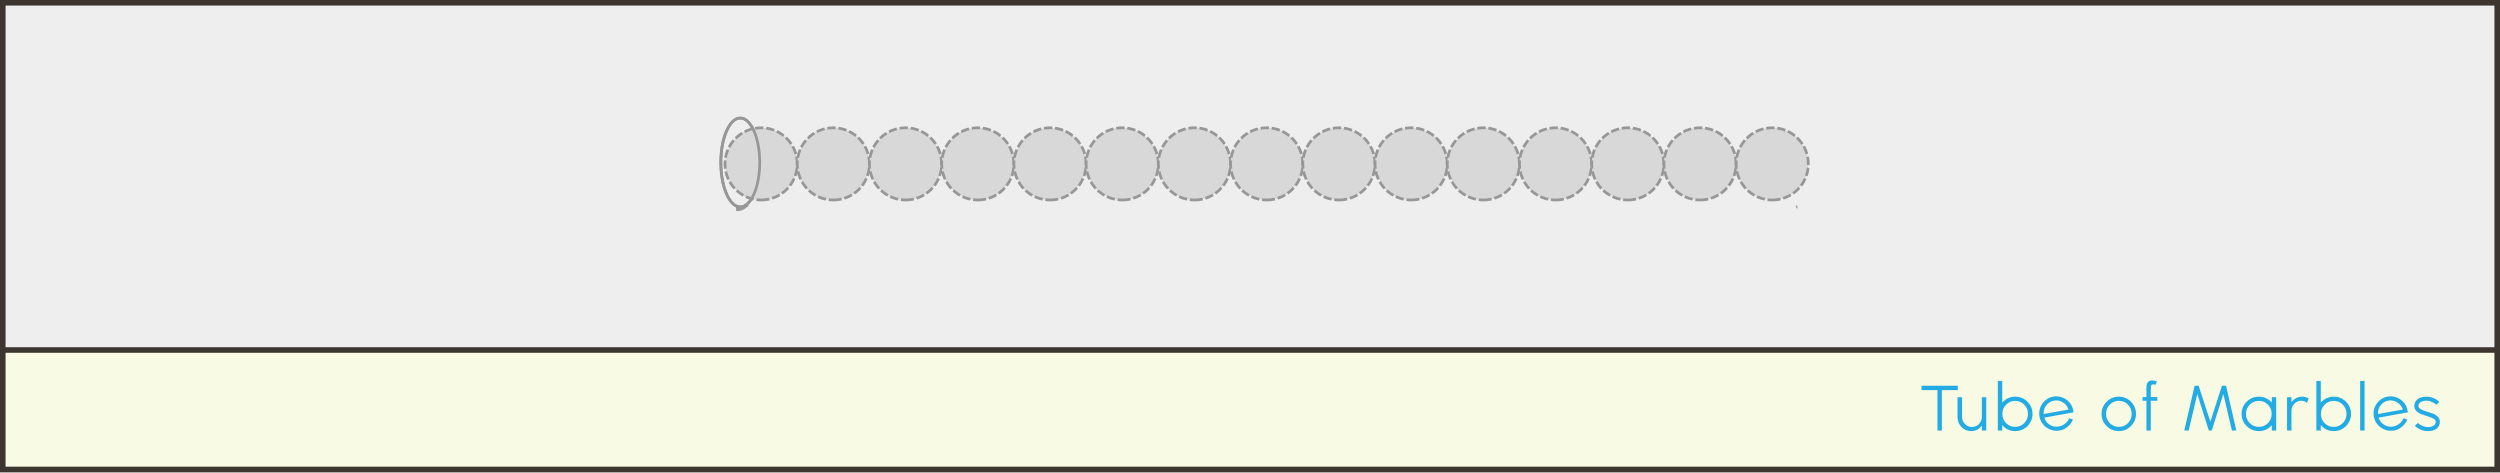
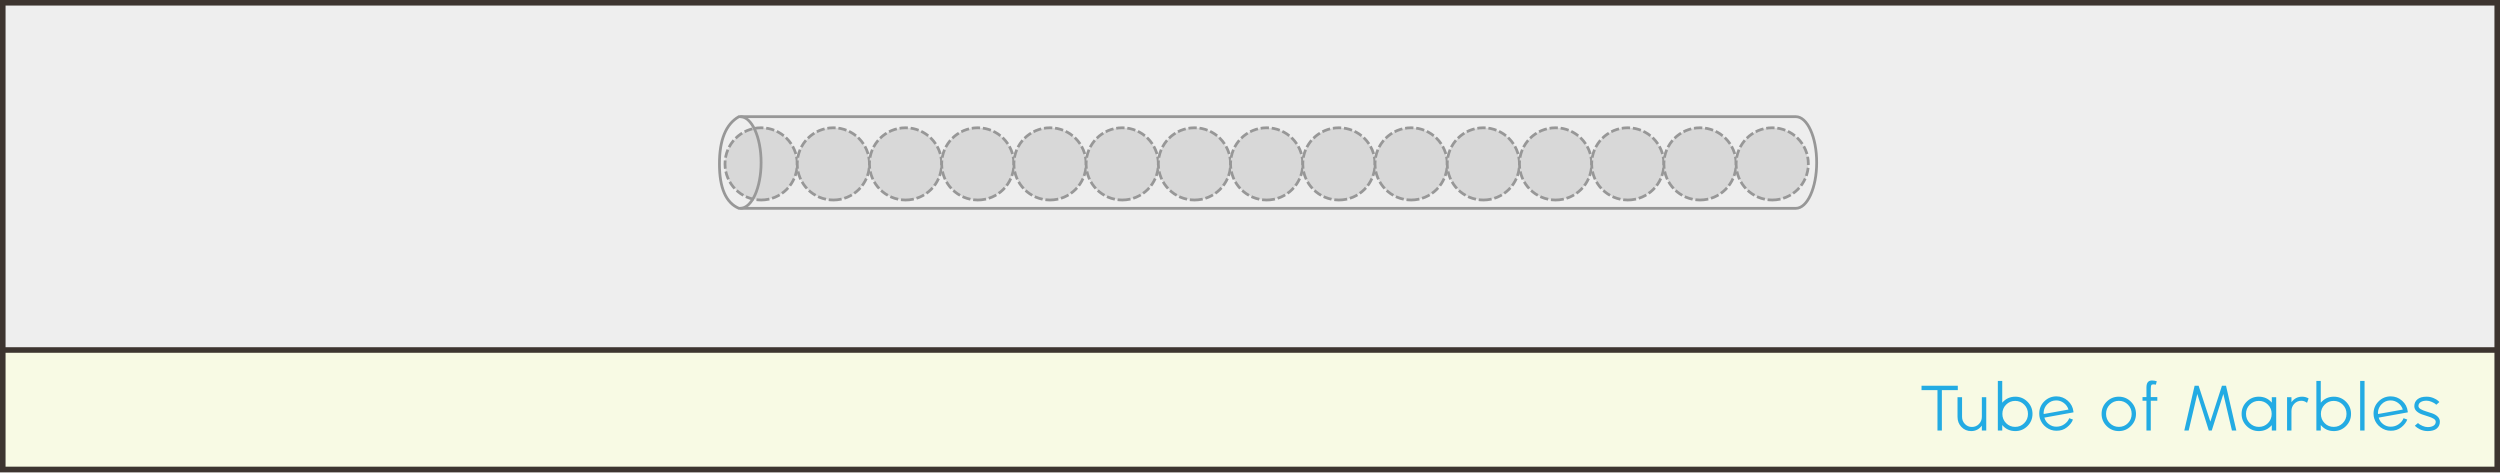
<svg xmlns="http://www.w3.org/2000/svg" width="900px" height="170px" viewBox="0 0 900 170" version="1.1">
  <g id="Tube_of_Marbles" stroke="none" stroke-width="1" fill="none" fill-rule="evenodd">
    <g id="Illustration_Frame">
      <rect id="Rectangle" stroke="#3D3530" stroke-width="2" fill="#EEEEEE" x="1" y="1" width="898" height="168" />
      <rect id="Rectangle-Copy" stroke="#3D3530" stroke-width="2" fill="#F8FAE4" x="1" y="126" width="898" height="43" />
      <path d="M699.072,155 L699.072,140.456 L704.808,140.456 L704.808,138.872 L691.752,138.872 L691.752,140.456 L697.488,140.456 L697.488,155 L699.072,155 Z M709.627,155.192 C711.211,155.192 712.491,154.536 713.467,153.224 L713.467,153.224 L713.467,155 L715.051,155 L715.051,143 L713.467,143 L713.467,150.032 C713.467,151.056 713.123,151.924 712.435,152.636 C711.747,153.348 710.899,153.704 709.891,153.704 C708.899,153.704 708.059,153.348 707.371,152.636 C706.683,151.924 706.339,151.056 706.339,150.032 L706.339,150.032 L706.339,143 L704.707,143 L704.707,150.08 C704.707,151.52 705.179,152.732 706.123,153.716 C707.067,154.7 708.235,155.192 709.627,155.192 Z M725.509,155.192 C727.221,155.192 728.681,154.588 729.889,153.38 C731.097,152.172 731.701,150.712 731.701,149 C731.701,147.288 731.097,145.828 729.889,144.62 C728.681,143.412 727.221,142.808 725.509,142.808 C723.605,142.808 722.037,143.528 720.805,144.968 L720.805,144.968 L720.805,137.144 L719.221,137.144 L719.221,155 L720.805,155 L720.805,153.008 C722.021,154.464 723.589,155.192 725.509,155.192 Z M725.461,153.68 C724.181,153.68 723.093,153.232 722.197,152.336 C721.301,151.424 720.853,150.312 720.853,149 C720.853,147.688 721.301,146.58 722.197,145.676 C723.093,144.772 724.181,144.32 725.461,144.32 C726.741,144.32 727.829,144.772 728.725,145.676 C729.621,146.58 730.069,147.688 730.069,149 C730.069,150.312 729.621,151.42 728.725,152.324 C727.829,153.228 726.741,153.68 725.461,153.68 Z M740.312,155.072 C741.784,155.088 743.052,154.672 744.116,153.824 C745.18,152.976 745.896,152.048 746.264,151.04 L746.264,151.04 L744.92,150.56 C744.616,151.376 744.04,152.088 743.192,152.696 C742.344,153.304 741.384,153.608 740.312,153.608 C739.32,153.624 738.416,153.324 737.6,152.708 C736.784,152.092 736.24,151.304 735.968,150.344 L735.968,150.344 L746.456,148.448 C746.456,148.32 746.448,148.216 746.432,148.136 C746.256,146.6 745.584,145.312 744.416,144.272 C743.248,143.232 741.88,142.704 740.312,142.688 C738.584,142.704 737.12,143.312 735.92,144.512 C734.72,145.712 734.12,147.176 734.12,148.904 C734.12,149.528 734.2,150.104 734.36,150.632 C734.76,151.928 735.516,152.992 736.628,153.824 C737.74,154.656 738.968,155.072 740.312,155.072 Z M735.728,149.048 C735.728,148.968 735.724,148.868 735.716,148.748 C735.708,148.628 735.704,148.544 735.704,148.496 C735.768,147.312 736.228,146.296 737.084,145.448 C737.94,144.6 738.968,144.168 740.168,144.152 C741.192,144.136 742.12,144.436 742.952,145.052 C743.784,145.668 744.352,146.464 744.656,147.44 L744.656,147.44 L735.728,149.048 Z M762.765,155.192 C764.477,155.192 765.933,154.584 767.133,153.368 C768.349,152.152 768.957,150.696 768.957,149 C768.957,147.288 768.353,145.828 767.145,144.62 C765.937,143.412 764.477,142.808 762.765,142.808 C761.053,142.808 759.593,143.412 758.385,144.62 C757.177,145.828 756.573,147.288 756.573,149 C756.573,150.712 757.177,152.172 758.385,153.38 C759.593,154.588 761.053,155.192 762.765,155.192 Z M762.789,153.68 C761.509,153.68 760.421,153.228 759.525,152.324 C758.629,151.42 758.181,150.312 758.181,149 C758.181,147.688 758.629,146.576 759.525,145.664 C760.421,144.752 761.509,144.296 762.789,144.296 C764.085,144.296 765.177,144.752 766.065,145.664 C766.953,146.576 767.397,147.688 767.397,149 C767.397,150.312 766.953,151.42 766.065,152.324 C765.177,153.228 764.085,153.68 762.789,153.68 Z M774.28,155 L774.28,144.272 L776.632,144.272 L776.632,142.952 L774.28,142.952 L774.28,140.048 C774.28,139.392 774.336,138.948 774.448,138.716 C774.56,138.484 774.792,138.368 775.144,138.368 C775.464,138.368 775.784,138.408 776.104,138.488 L776.104,138.488 L776.44,137.264 L776.224,137.192 C776.08,137.144 775.86,137.096 775.564,137.048 C775.268,137 774.976,136.976 774.688,136.976 C773.376,136.976 772.72,137.808 772.72,139.472 L772.72,139.472 L772.72,142.952 L771.304,142.952 L771.304,144.272 L772.72,144.272 L772.72,155 L774.28,155 Z M787.925,155 L791.021,141.824 L795.173,155 L796.229,155 L800.405,141.824 L803.501,155 L805.085,155 L801.365,138.872 L799.901,138.872 L795.725,151.784 L791.501,138.872 L790.061,138.872 L786.341,155 L787.925,155 Z M813.168,155.192 C815.056,155.192 816.616,154.48 817.848,153.056 L817.848,153.056 L817.848,155 L819.432,155 L819.432,143 L817.848,143 L817.848,144.944 C816.632,143.52 815.072,142.808 813.168,142.808 C811.456,142.808 809.996,143.412 808.788,144.62 C807.58,145.828 806.976,147.288 806.976,149 C806.976,150.712 807.58,152.172 808.788,153.38 C809.996,154.588 811.456,155.192 813.168,155.192 Z M813.192,153.68 C811.912,153.68 810.82,153.228 809.916,152.324 C809.012,151.42 808.56,150.312 808.56,149 C808.56,147.688 809.012,146.58 809.916,145.676 C810.82,144.772 811.912,144.32 813.192,144.32 C814.488,144.32 815.58,144.772 816.468,145.676 C817.356,146.58 817.8,147.688 817.8,149 C817.8,150.312 817.356,151.42 816.468,152.324 C815.58,153.228 814.488,153.68 813.192,153.68 Z M824.923,155 L824.923,147.968 C824.923,146.928 825.267,146.052 825.955,145.34 C826.643,144.628 827.491,144.272 828.499,144.272 C829.187,144.272 829.867,144.52 830.539,145.016 L830.539,145.016 L831.091,143.432 C830.387,143.016 829.611,142.808 828.763,142.808 C827.179,142.808 825.899,143.464 824.923,144.776 L824.923,144.776 L824.923,143 L823.339,143 L823.339,155 L824.923,155 Z M840.181,155.192 C841.893,155.192 843.353,154.588 844.561,153.38 C845.769,152.172 846.373,150.712 846.373,149 C846.373,147.288 845.769,145.828 844.561,144.62 C843.353,143.412 841.893,142.808 840.181,142.808 C838.277,142.808 836.709,143.528 835.477,144.968 L835.477,144.968 L835.477,137.144 L833.893,137.144 L833.893,155 L835.477,155 L835.477,153.008 C836.693,154.464 838.261,155.192 840.181,155.192 Z M840.133,153.68 C838.853,153.68 837.765,153.232 836.869,152.336 C835.973,151.424 835.525,150.312 835.525,149 C835.525,147.688 835.973,146.58 836.869,145.676 C837.765,144.772 838.853,144.32 840.133,144.32 C841.413,144.32 842.501,144.772 843.397,145.676 C844.293,146.58 844.741,147.688 844.741,149 C844.741,150.312 844.293,151.42 843.397,152.324 C842.501,153.228 841.413,153.68 840.133,153.68 Z M851.24,155 L851.24,137.144 L849.656,137.144 L849.656,155 L851.24,155 Z M860.667,155.072 C862.139,155.088 863.407,154.672 864.471,153.824 C865.535,152.976 866.251,152.048 866.619,151.04 L866.619,151.04 L865.275,150.56 C864.971,151.376 864.395,152.088 863.547,152.696 C862.699,153.304 861.739,153.608 860.667,153.608 C859.675,153.624 858.771,153.324 857.955,152.708 C857.139,152.092 856.595,151.304 856.323,150.344 L856.323,150.344 L866.811,148.448 C866.811,148.32 866.803,148.216 866.787,148.136 C866.611,146.6 865.939,145.312 864.771,144.272 C863.603,143.232 862.235,142.704 860.667,142.688 C858.939,142.704 857.475,143.312 856.275,144.512 C855.075,145.712 854.475,147.176 854.475,148.904 C854.475,149.528 854.555,150.104 854.715,150.632 C855.115,151.928 855.871,152.992 856.983,153.824 C858.095,154.656 859.323,155.072 860.667,155.072 Z M856.083,149.048 C856.083,148.968 856.079,148.868 856.071,148.748 C856.063,148.628 856.059,148.544 856.059,148.496 C856.123,147.312 856.583,146.296 857.439,145.448 C858.295,144.6 859.323,144.168 860.523,144.152 C861.547,144.136 862.475,144.436 863.307,145.052 C864.139,145.668 864.707,146.464 865.011,147.44 L865.011,147.44 L856.083,149.048 Z M873.933,155.192 C875.405,155.192 876.509,154.88 877.245,154.256 C877.981,153.632 878.349,152.816 878.349,151.808 C878.349,151.088 878.085,150.476 877.557,149.972 C877.029,149.468 876.385,149.084 875.625,148.82 C874.865,148.556 874.109,148.312 873.357,148.088 C872.605,147.864 871.965,147.596 871.437,147.284 C870.909,146.972 870.645,146.6 870.645,146.168 C870.645,145.56 870.913,145.088 871.449,144.752 C871.985,144.416 872.685,144.248 873.549,144.248 C874.157,144.248 874.765,144.384 875.373,144.656 C875.981,144.928 876.385,145.144 876.585,145.304 C876.785,145.464 876.941,145.6 877.053,145.712 L877.053,145.712 L878.181,144.728 L877.677,144.248 C877.341,143.928 876.789,143.608 876.021,143.288 C875.253,142.968 874.437,142.808 873.573,142.808 C872.117,142.808 871.017,143.124 870.273,143.756 C869.529,144.388 869.157,145.2 869.157,146.192 C869.157,146.912 869.421,147.52 869.949,148.016 C870.477,148.512 871.121,148.896 871.881,149.168 C872.641,149.44 873.397,149.688 874.149,149.912 C874.901,150.136 875.541,150.404 876.069,150.716 C876.597,151.028 876.861,151.4 876.861,151.832 C876.861,152.44 876.597,152.912 876.069,153.248 C875.541,153.584 874.837,153.752 873.957,153.752 C873.365,153.752 872.765,153.616 872.157,153.344 C871.549,153.072 871.145,152.856 870.945,152.696 C870.745,152.536 870.589,152.4 870.477,152.288 L870.477,152.288 L869.349,153.248 L869.541,153.464 C869.669,153.592 869.869,153.752 870.141,153.944 C870.413,154.136 870.721,154.324 871.065,154.508 C871.409,154.692 871.837,154.852 872.349,154.988 C872.861,155.124 873.389,155.192 873.933,155.192 Z" id="TubeofMarbles" fill="#23ABE3" fill-rule="nonzero" />
    </g>
-     <g transform="translate(259, 42)">
-       <path d="M387.838,32.5 C387.795,32.531 387.753,32.562 387.71,32.592 L388,32.5 L387.838,32.5 Z M9.248,32.5 L6.5,32.5 L6.5,33.5 C7.473,33.5 8.397,33.147 9.248,32.5 Z" id="Combined-Shape" stroke="#999999" fill="#EEEEEE" />
-       <ellipse id="Oval-6" stroke="#979797" fill="#EEEEEE" cx="7.5" cy="16.5" rx="7" ry="16" />
-       <path d="M15,30 C22.18,30 28,24.18 28,17 C28,9.82 22.18,4 15,4 C7.82,4 2,9.82 2,17 C2,24.18 7.82,30 15,30 Z" id="Oval-7" stroke="#979797" fill="#D8D8D8" stroke-dasharray="3,1,3,1" />
-       <path d="M41,30 C48.18,30 54,24.18 54,17 C54,9.82 48.18,4 41,4 C33.82,4 28,9.82 28,17 C28,24.18 33.82,30 41,30 Z" id="Oval-7-Copy" stroke="#979797" fill="#D8D8D8" stroke-dasharray="3,1" />
-       <path d="M67,30 C74.18,30 80,24.18 80,17 C80,9.82 74.18,4 67,4 C59.82,4 54,9.82 54,17 C54,24.18 59.82,30 67,30 Z" id="Oval-7-Copy-2" stroke="#979797" fill="#D8D8D8" stroke-dasharray="3,1" />
-       <path d="M93,30 C100.18,30 106,24.18 106,17 C106,9.82 100.18,4 93,4 C85.82,4 80,9.82 80,17 C80,24.18 85.82,30 93,30 Z" id="Oval-7-Copy-5" stroke="#979797" fill="#D8D8D8" stroke-dasharray="3,1" />
-       <path d="M119,30 C126.18,30 132,24.18 132,17 C132,9.82 126.18,4 119,4 C111.82,4 106,9.82 106,17 C106,24.18 111.82,30 119,30 Z" id="Oval-7-Copy-4" stroke="#979797" fill="#D8D8D8" stroke-dasharray="3,1" />
-       <path d="M145,30 C152.18,30 158,24.18 158,17 C158,9.82 152.18,4 145,4 C137.82,4 132,9.82 132,17 C132,24.18 137.82,30 145,30 Z" id="Oval-7-Copy-3" stroke="#979797" fill="#D8D8D8" stroke-dasharray="3,1" />
-       <path d="M171,30 C178.18,30 184,24.18 184,17 C184,9.82 178.18,4 171,4 C163.82,4 158,9.82 158,17 C158,24.18 163.82,30 171,30 Z" id="Oval-7-Copy-11" stroke="#979797" fill="#D8D8D8" stroke-dasharray="3,1" />
-       <path d="M197,30 C204.18,30 210,24.18 210,17 C210,9.82 204.18,4 197,4 C189.82,4 184,9.82 184,17 C184,24.18 189.82,30 197,30 Z" id="Oval-7-Copy-10" stroke="#979797" fill="#D8D8D8" stroke-dasharray="3,1" />
-       <path d="M223,30 C230.18,30 236,24.18 236,17 C236,9.82 230.18,4 223,4 C215.82,4 210,9.82 210,17 C210,24.18 215.82,30 223,30 Z" id="Oval-7-Copy-9" stroke="#979797" fill="#D8D8D8" stroke-dasharray="3,1" />
-       <path d="M249,30 C256.18,30 262,24.18 262,17 C262,9.82 256.18,4 249,4 C241.82,4 236,9.82 236,17 C236,24.18 241.82,30 249,30 Z" id="Oval-7-Copy-8" stroke="#979797" fill="#D8D8D8" stroke-dasharray="3,1" />
-       <path d="M275,30 C282.18,30 288,24.18 288,17 C288,9.82 282.18,4 275,4 C267.82,4 262,9.82 262,17 C262,24.18 267.82,30 275,30 Z" id="Oval-7-Copy-7" stroke="#979797" fill="#D8D8D8" stroke-dasharray="3,1" />
-       <path d="M301,30 C308.18,30 314,24.18 314,17 C314,9.82 308.18,4 301,4 C293.82,4 288,9.82 288,17 C288,24.18 293.82,30 301,30 Z" id="Oval-7-Copy-6" stroke="#979797" fill="#D8D8D8" stroke-dasharray="3,1" />
-       <path d="M327,30 C334.18,30 340,24.18 340,17 C340,9.82 334.18,4 327,4 C319.82,4 314,9.82 314,17 C314,24.18 319.82,30 327,30 Z" id="Oval-7-Copy-14" stroke="#979797" fill="#D8D8D8" stroke-dasharray="3,1" />
-       <path d="M353,30 C360.18,30 366,24.18 366,17 C366,9.82 360.18,4 353,4 C345.82,4 340,9.82 340,17 C340,24.18 345.82,30 353,30 Z" id="Oval-7-Copy-13" stroke="#979797" fill="#D8D8D8" stroke-dasharray="3,1" />
-       <path d="M379,30 C386.18,30 392,24.18 392,17 C392,9.82 386.18,4 379,4 C371.82,4 366,9.82 366,17 C366,24.18 371.82,30 379,30 Z" id="Oval-7-Copy-12" stroke="#979797" fill="#D8D8D8" stroke-dasharray="3,1" />
-       <ellipse id="Oval-6-Copy-3" stroke="#979797" cx="7.5" cy="16.5" rx="7" ry="16" />
-     </g>
+     <g transform="translate(259, 42)" />
+     <path d="M274,72 C281.18,72 287,66.18 287,59 C287,51.82 281.18,46 274,46 C266.82,46 261,51.82 261,59 C261,66.18 266.82,72 274,72 Z" id="Oval-7" stroke="#979797" fill="#D8D8D8" stroke-dasharray="3,1,3,1" />
+     <path d="M300,72 C307.18,72 313,66.18 313,59 C313,51.82 307.18,46 300,46 C292.82,46 287,51.82 287,59 C287,66.18 292.82,72 300,72 Z" id="Oval-7-Copy" stroke="#979797" fill="#D8D8D8" stroke-dasharray="3,1" />
+     <path d="M326,72 C333.18,72 339,66.18 339,59 C339,51.82 333.18,46 326,46 C318.82,46 313,51.82 313,59 C313,66.18 318.82,72 326,72 Z" id="Oval-7-Copy-2" stroke="#979797" fill="#D8D8D8" stroke-dasharray="3,1" />
+     <path d="M352,72 C359.18,72 365,66.18 365,59 C365,51.82 359.18,46 352,46 C344.82,46 339,51.82 339,59 C339,66.18 344.82,72 352,72 Z" id="Oval-7-Copy-5" stroke="#979797" fill="#D8D8D8" stroke-dasharray="3,1" />
+     <path d="M378,72 C385.18,72 391,66.18 391,59 C391,51.82 385.18,46 378,46 C370.82,46 365,51.82 365,59 C365,66.18 370.82,72 378,72 Z" id="Oval-7-Copy-4" stroke="#979797" fill="#D8D8D8" stroke-dasharray="3,1" />
+     <path d="M404,72 C411.18,72 417,66.18 417,59 C417,51.82 411.18,46 404,46 C396.82,46 391,51.82 391,59 C391,66.18 396.82,72 404,72 Z" id="Oval-7-Copy-3" stroke="#979797" fill="#D8D8D8" stroke-dasharray="3,1" />
+     <path d="M430,72 C437.18,72 443,66.18 443,59 C443,51.82 437.18,46 430,46 C422.82,46 417,51.82 417,59 C417,66.18 422.82,72 430,72 Z" id="Oval-7-Copy-11" stroke="#979797" fill="#D8D8D8" stroke-dasharray="3,1" />
+     <path d="M456,72 C463.18,72 469,66.18 469,59 C469,51.82 463.18,46 456,46 C448.82,46 443,51.82 443,59 C443,66.18 448.82,72 456,72 Z" id="Oval-7-Copy-10" stroke="#979797" fill="#D8D8D8" stroke-dasharray="3,1" />
+     <path d="M482,72 C489.18,72 495,66.18 495,59 C495,51.82 489.18,46 482,46 C474.82,46 469,51.82 469,59 C469,66.18 474.82,72 482,72 Z" id="Oval-7-Copy-9" stroke="#979797" fill="#D8D8D8" stroke-dasharray="3,1" />
+     <path d="M508,72 C515.18,72 521,66.18 521,59 C521,51.82 515.18,46 508,46 C500.82,46 495,51.82 495,59 C495,66.18 500.82,72 508,72 Z" id="Oval-7-Copy-8" stroke="#979797" fill="#D8D8D8" stroke-dasharray="3,1" />
+     <path d="M534,72 C541.18,72 547,66.18 547,59 C547,51.82 541.18,46 534,46 C526.82,46 521,51.82 521,59 C521,66.18 526.82,72 534,72 Z" id="Oval-7-Copy-7" stroke="#979797" fill="#D8D8D8" stroke-dasharray="3,1" />
+     <path d="M560,72 C567.18,72 573,66.18 573,59 C573,51.82 567.18,46 560,46 C552.82,46 547,51.82 547,59 C547,66.18 552.82,72 560,72 Z" id="Oval-7-Copy-6" stroke="#979797" fill="#D8D8D8" stroke-dasharray="3,1" />
+     <path d="M586,72 C593.18,72 599,66.18 599,59 C599,51.82 593.18,46 586,46 C578.82,46 573,51.82 573,59 C573,66.18 578.82,72 586,72 Z" id="Oval-7-Copy-14" stroke="#979797" fill="#D8D8D8" stroke-dasharray="3,1" />
+     <path d="M612,72 C619.18,72 625,66.18 625,59 C625,51.82 619.18,46 612,46 C604.82,46 599,51.82 599,59 C599,66.18 604.82,72 612,72 Z" id="Oval-7-Copy-13" stroke="#979797" fill="#D8D8D8" stroke-dasharray="3,1" />
+     <path d="M638,72 C645.18,72 651,66.18 651,59 C651,51.82 645.18,46 638,46 C630.82,46 625,51.82 625,59 C625,66.18 630.82,72 638,72 Z" id="Oval-7-Copy-12" stroke="#979797" fill="#D8D8D8" stroke-dasharray="3,1" />
+     <path d="M646.5,75 C650.642,75 654,67.613 654,58.5 C654,49.387 650.642,42 646.5,42 C643.739,42 516.905,42 266,42 C261.333,44.667 259,50.333 259,59 C259,67.667 261.333,73 266,75 L646.5,75 Z" id="Oval-6-Copy-4" stroke="#979797" />
+     <path d="M266.5,75 C270.642,75 274,67.613 274,58.5 C274,49.387 270.642,42 266.5,42" id="Oval-6-Copy-2" stroke="#999999" />
  </g>
</svg>
